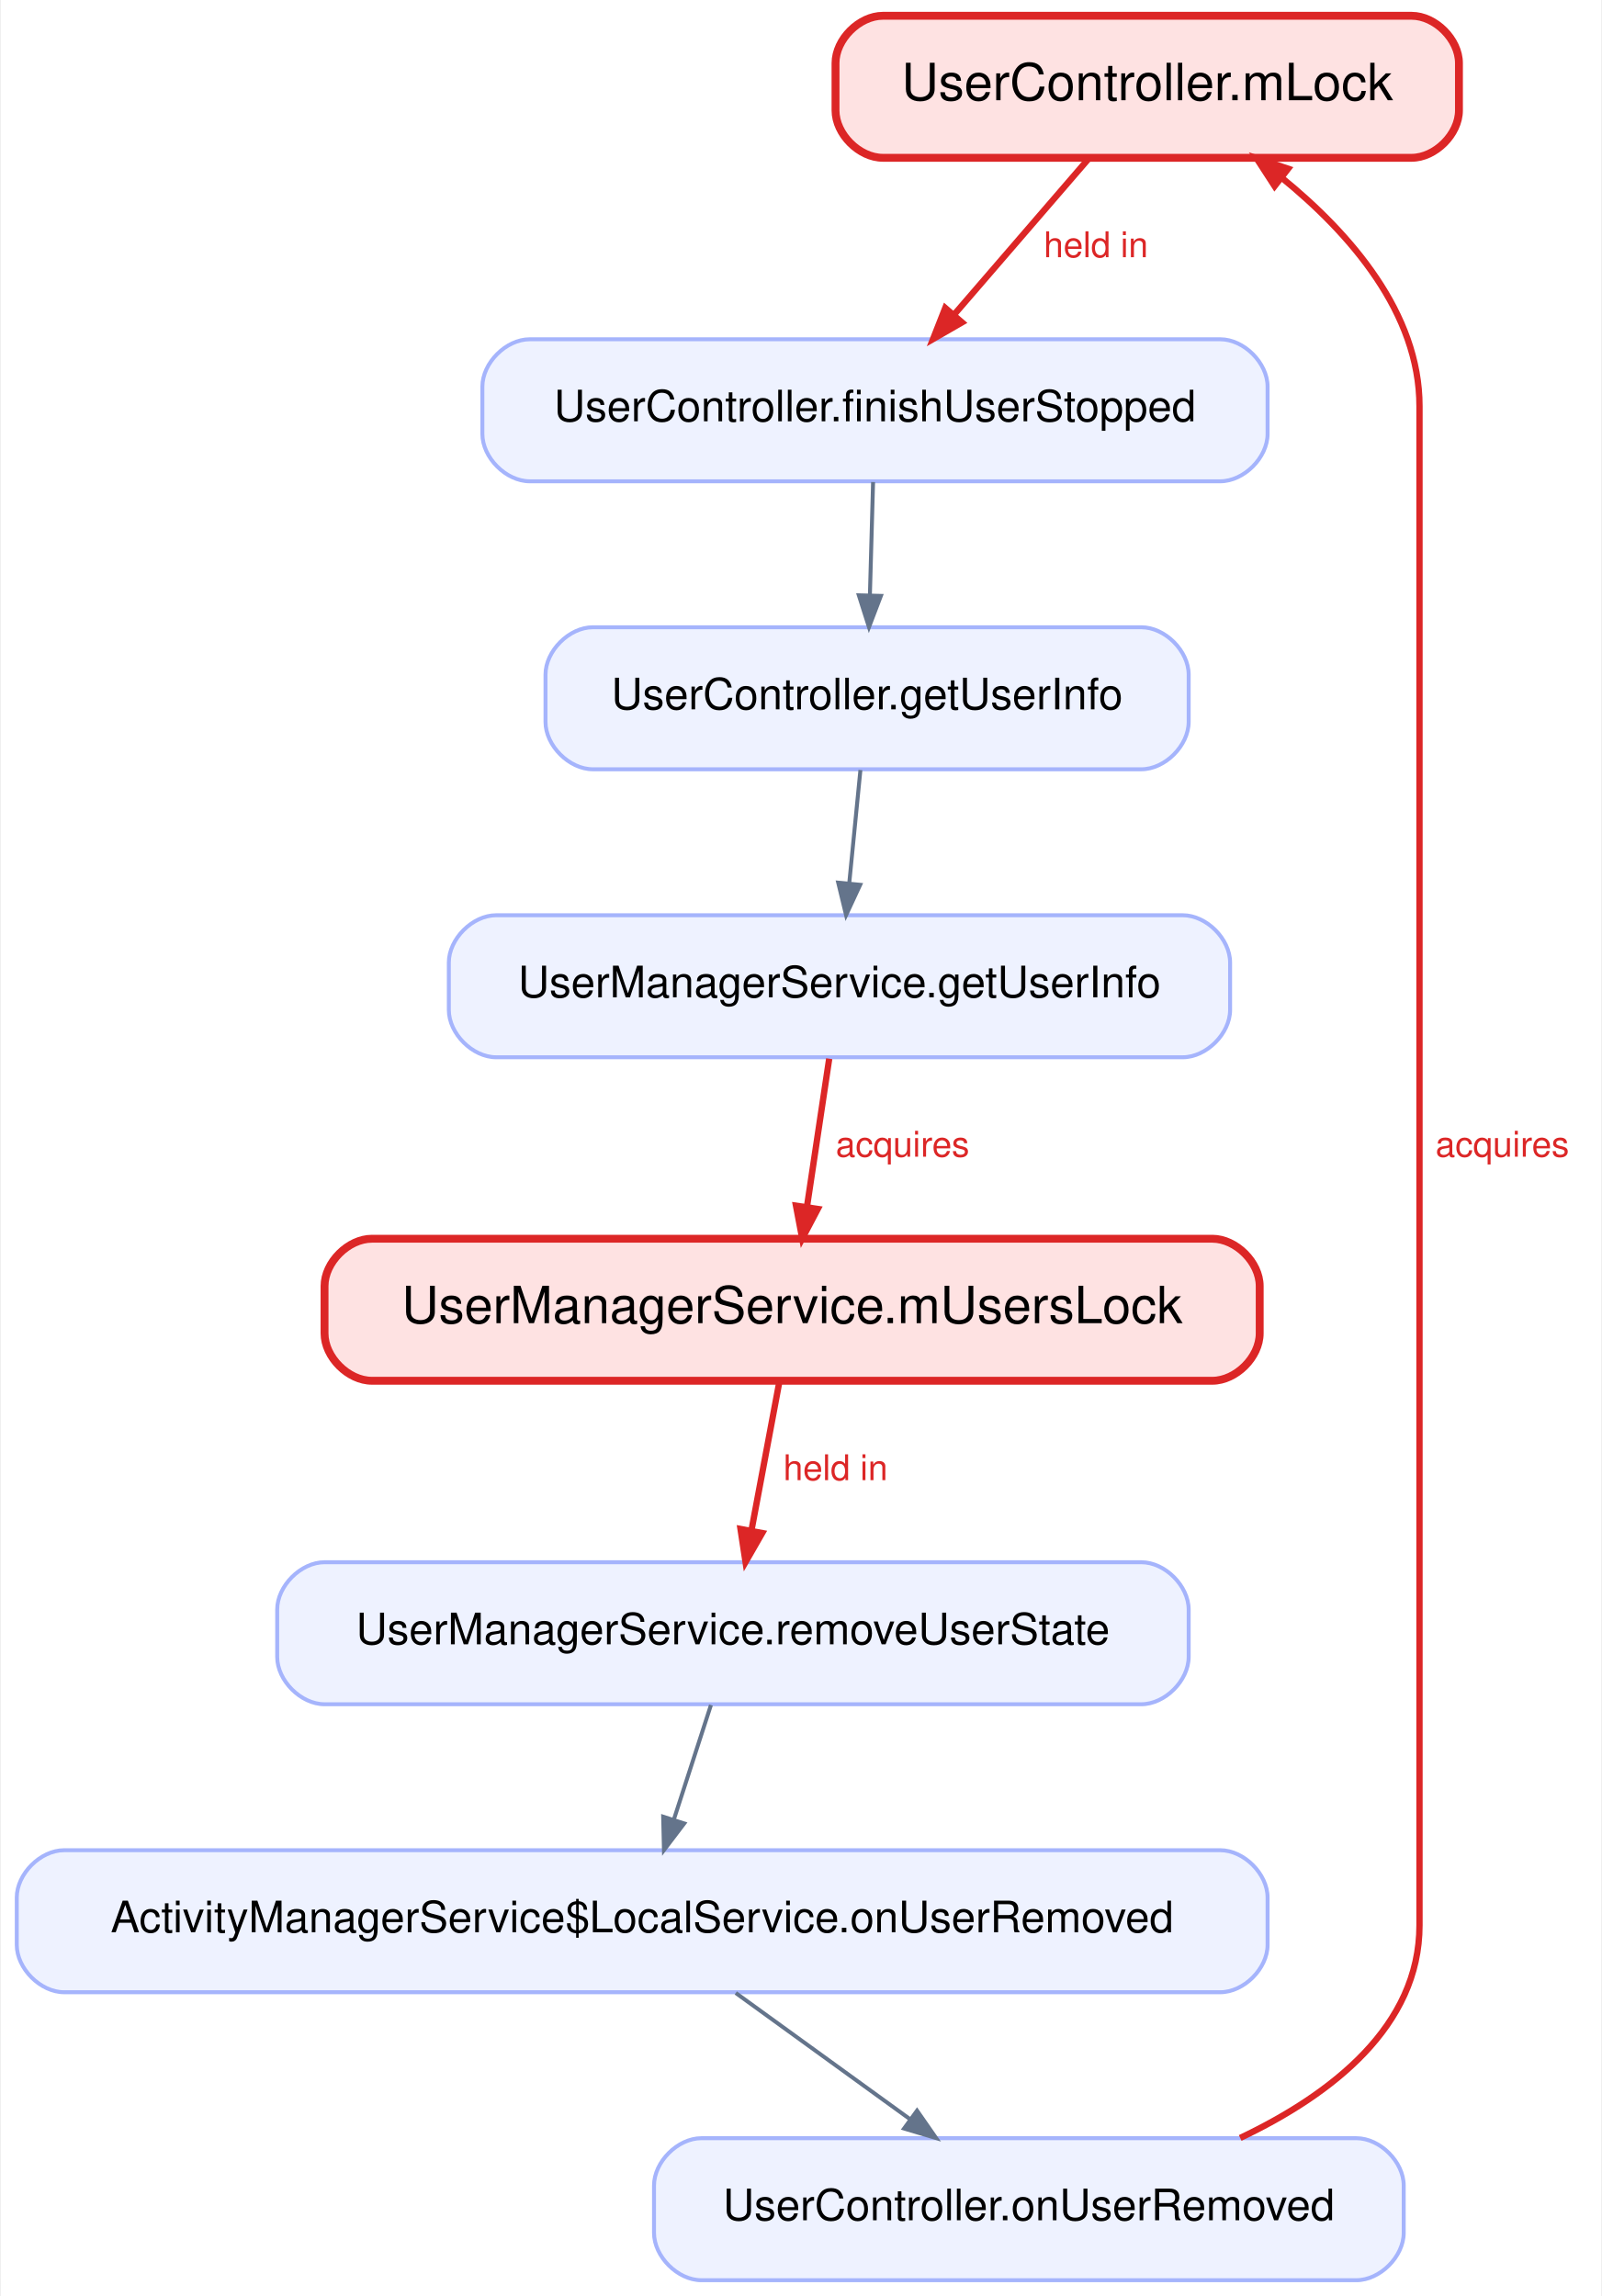
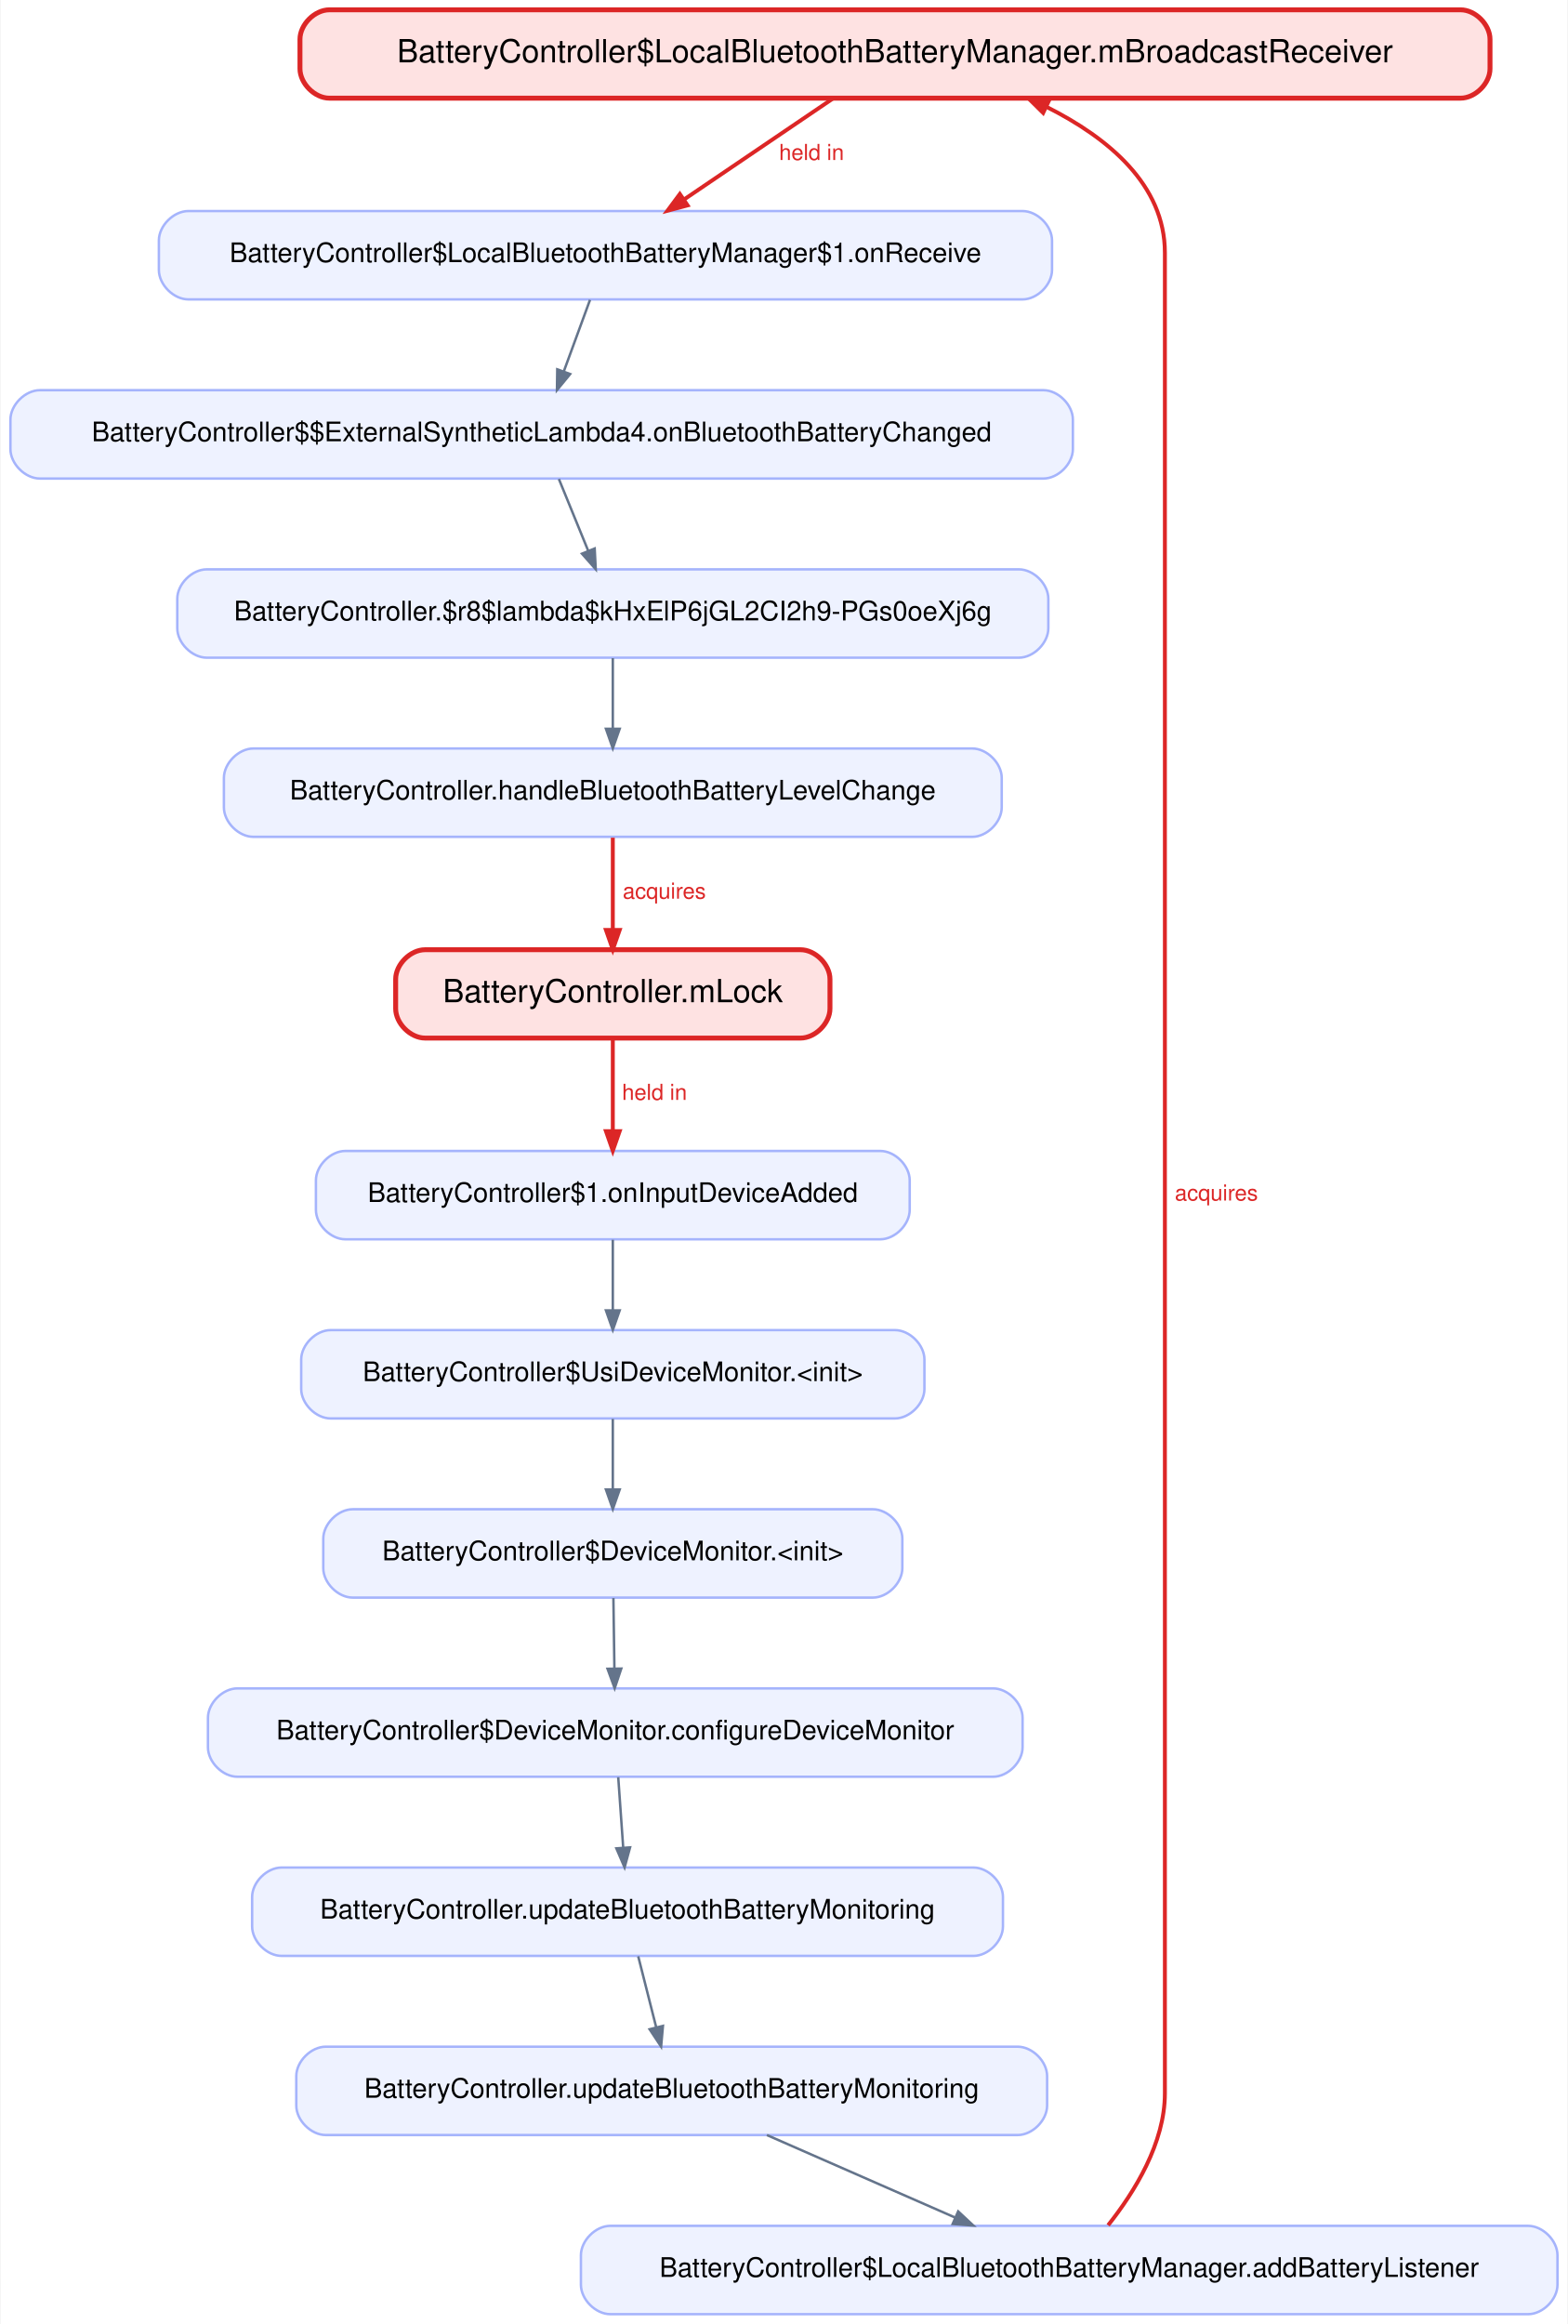
- <svg xmlns="http://www.w3.org/2000/svg" width="406pt" height="582pt" viewBox="0.00 0.00 405.50 582.00">
-   <g id="graph0" class="graph" transform="scale(1 1) rotate(0) translate(4 578)">
-     <polygon fill="white" stroke="transparent" points="-4,4 -4,-578 401.5,-578 401.5,4 -4,4" />
+ <svg xmlns="http://www.w3.org/2000/svg" width="639pt" height="947pt" viewBox="0.00 0.00 638.50 947.00">
+   <g id="graph0" class="graph" transform="scale(1 1) rotate(0) translate(4 943)">
+     <polygon fill="white" stroke="transparent" points="-4,4 -4,-943 634.5,-943 634.5,4 -4,4" />
    <g id="node1" class="node">
-       <path fill="#fee2e2" stroke="#dc2626" stroke-width="2" d="M353.5,-574C353.5,-574 219.5,-574 219.5,-574 213.5,-574 207.5,-568 207.5,-562 207.5,-562 207.5,-550 207.5,-550 207.5,-544 213.5,-538 219.5,-538 219.5,-538 353.5,-538 353.5,-538 359.5,-538 365.5,-544 365.5,-550 365.5,-550 365.5,-562 365.5,-562 365.5,-568 359.5,-574 353.5,-574" />
-       <text text-anchor="middle" x="286.5" y="-552.6" font-family="Helvetica,sans-Serif" font-size="13.00">UserController.mLock</text>
+       <path fill="#fee2e2" stroke="#dc2626" stroke-width="2" d="M591,-939C591,-939 130,-939 130,-939 124,-939 118,-933 118,-927 118,-927 118,-915 118,-915 118,-909 124,-903 130,-903 130,-903 591,-903 591,-903 597,-903 603,-909 603,-915 603,-915 603,-927 603,-927 603,-933 597,-939 591,-939" />
+       <text text-anchor="middle" x="360.5" y="-917.6" font-family="Helvetica,sans-Serif" font-size="13.00">BatteryController$LocalBluetoothBatteryManager.mBroadcastReceiver</text>
    </g>
    <g id="node3" class="node">
-       <path fill="#eef2ff" stroke="#a5b4fc" d="M305,-492C305,-492 130,-492 130,-492 124,-492 118,-486 118,-480 118,-480 118,-468 118,-468 118,-462 124,-456 130,-456 130,-456 305,-456 305,-456 311,-456 317,-462 317,-468 317,-468 317,-480 317,-480 317,-486 311,-492 305,-492" />
-       <text text-anchor="middle" x="217.5" y="-471.2" font-family="Helvetica,sans-Serif" font-size="11.00">UserController.finishUserStopped</text>
+       <path fill="#eef2ff" stroke="#a5b4fc" d="M412.5,-857C412.5,-857 72.5,-857 72.5,-857 66.5,-857 60.5,-851 60.5,-845 60.5,-845 60.5,-833 60.5,-833 60.5,-827 66.5,-821 72.5,-821 72.5,-821 412.5,-821 412.5,-821 418.5,-821 424.5,-827 424.5,-833 424.5,-833 424.5,-845 424.5,-845 424.5,-851 418.5,-857 412.5,-857" />
+       <text text-anchor="middle" x="242.5" y="-836.2" font-family="Helvetica,sans-Serif" font-size="11.00">BatteryController$LocalBluetoothBatteryManager$1.onReceive</text>
    </g>
    <g id="edge1" class="edge">
-       <path fill="none" stroke="#dc2626" stroke-width="1.6" d="M271.53,-537.64C261.6,-526.14 248.47,-510.9 237.63,-498.34" />
-       <polygon fill="#dc2626" stroke="#dc2626" stroke-width="1.6" points="239.55,-496.28 232.21,-492.05 235.31,-499.94 239.55,-496.28" />
-       <text text-anchor="middle" x="273.5" y="-512.8" font-family="Helvetica,sans-Serif" font-size="9.00" fill="#dc2626"> held in</text>
+       <path fill="none" stroke="#dc2626" stroke-width="1.6" d="M335.19,-902.84C317.45,-890.82 293.62,-874.66 274.56,-861.73" />
+       <polygon fill="#dc2626" stroke="#dc2626" stroke-width="1.6" points="275.97,-859.31 267.77,-857.13 272.82,-863.94 275.97,-859.31" />
+       <text text-anchor="middle" x="326.5" y="-877.8" font-family="Helvetica,sans-Serif" font-size="9.00" fill="#dc2626"> held in</text>
    </g>
    <g id="node2" class="node">
-       <path fill="#fee2e2" stroke="#dc2626" stroke-width="2" d="M303,-264C303,-264 90,-264 90,-264 84,-264 78,-258 78,-252 78,-252 78,-240 78,-240 78,-234 84,-228 90,-228 90,-228 303,-228 303,-228 309,-228 315,-234 315,-240 315,-240 315,-252 315,-252 315,-258 309,-264 303,-264" />
-       <text text-anchor="middle" x="196.5" y="-242.6" font-family="Helvetica,sans-Serif" font-size="13.00">UserManagerService.mUsersLock</text>
+       <path fill="#fee2e2" stroke="#dc2626" stroke-width="2" d="M322,-556C322,-556 169,-556 169,-556 163,-556 157,-550 157,-544 157,-544 157,-532 157,-532 157,-526 163,-520 169,-520 169,-520 322,-520 322,-520 328,-520 334,-526 334,-532 334,-532 334,-544 334,-544 334,-550 328,-556 322,-556" />
+       <text text-anchor="middle" x="245.5" y="-534.6" font-family="Helvetica,sans-Serif" font-size="13.00">BatteryController.mLock</text>
+     </g>
+     <g id="node7" class="node">
+       <path fill="#eef2ff" stroke="#a5b4fc" d="M354.5,-474C354.5,-474 136.5,-474 136.5,-474 130.5,-474 124.5,-468 124.5,-462 124.5,-462 124.5,-450 124.5,-450 124.5,-444 130.5,-438 136.5,-438 136.5,-438 354.5,-438 354.5,-438 360.5,-438 366.5,-444 366.5,-450 366.5,-450 366.5,-462 366.5,-462 366.5,-468 360.5,-474 354.5,-474" />
+       <text text-anchor="middle" x="245.5" y="-453.2" font-family="Helvetica,sans-Serif" font-size="11.00">BatteryController$1.onInputDeviceAdded</text>
+     </g>
+     <g id="edge6" class="edge">
+       <path fill="none" stroke="#dc2626" stroke-width="1.6" d="M245.5,-519.64C245.5,-508.66 245.5,-494.29 245.5,-482.09" />
+       <polygon fill="#dc2626" stroke="#dc2626" stroke-width="1.6" points="248.3,-482.05 245.5,-474.05 242.7,-482.05 248.3,-482.05" />
+       <text text-anchor="middle" x="262.5" y="-494.8" font-family="Helvetica,sans-Serif" font-size="9.00" fill="#dc2626"> held in</text>
+     </g>
+     <g id="node4" class="node">
+       <path fill="#eef2ff" stroke="#a5b4fc" d="M421,-784C421,-784 12,-784 12,-784 6,-784 0,-778 0,-772 0,-772 0,-760 0,-760 0,-754 6,-748 12,-748 12,-748 421,-748 421,-748 427,-748 433,-754 433,-760 433,-760 433,-772 433,-772 433,-778 427,-784 421,-784" />
+       <text text-anchor="middle" x="216.5" y="-763.2" font-family="Helvetica,sans-Serif" font-size="11.00">BatteryController$$ExternalSyntheticLambda4.onBluetoothBatteryChanged</text>
+     </g>
+     <g id="edge2" class="edge">
+       <path fill="none" stroke="#64748b" d="M236.21,-820.81C233.01,-812.09 229.08,-801.34 225.56,-791.75" />
+       <polygon fill="#64748b" stroke="#64748b" points="228.12,-790.58 222.74,-784.03 222.86,-792.5 228.12,-790.58" />
+     </g>
+     <g id="node5" class="node">
+       <path fill="#eef2ff" stroke="#a5b4fc" d="M411,-711C411,-711 80,-711 80,-711 74,-711 68,-705 68,-699 68,-699 68,-687 68,-687 68,-681 74,-675 80,-675 80,-675 411,-675 411,-675 417,-675 423,-681 423,-687 423,-687 423,-699 423,-699 423,-705 417,-711 411,-711" />
+       <text text-anchor="middle" x="245.5" y="-690.2" font-family="Helvetica,sans-Serif" font-size="11.00">BatteryController.$r8$lambda$kHxElP6jGL2CI2h9-PGs0oeXj6g</text>
+     </g>
+     <g id="edge3" class="edge">
+       <path fill="none" stroke="#64748b" d="M223.52,-747.81C227.12,-739 231.56,-728.13 235.51,-718.46" />
+       <polygon fill="#64748b" stroke="#64748b" points="238.11,-719.49 238.54,-711.03 232.93,-717.38 238.11,-719.49" />
    </g>
    <g id="node6" class="node">
-       <path fill="#eef2ff" stroke="#a5b4fc" d="M285,-182C285,-182 78,-182 78,-182 72,-182 66,-176 66,-170 66,-170 66,-158 66,-158 66,-152 72,-146 78,-146 78,-146 285,-146 285,-146 291,-146 297,-152 297,-158 297,-158 297,-170 297,-170 297,-176 291,-182 285,-182" />
-       <text text-anchor="middle" x="181.5" y="-161.2" font-family="Helvetica,sans-Serif" font-size="11.00">UserManagerService.removeUserState</text>
+       <path fill="#eef2ff" stroke="#a5b4fc" d="M392,-638C392,-638 99,-638 99,-638 93,-638 87,-632 87,-626 87,-626 87,-614 87,-614 87,-608 93,-602 99,-602 99,-602 392,-602 392,-602 398,-602 404,-608 404,-614 404,-614 404,-626 404,-626 404,-632 398,-638 392,-638" />
+       <text text-anchor="middle" x="245.5" y="-617.2" font-family="Helvetica,sans-Serif" font-size="11.00">BatteryController.handleBluetoothBatteryLevelChange</text>
+     </g>
+     <g id="edge4" class="edge">
+       <path fill="none" stroke="#64748b" d="M245.5,-674.81C245.5,-666.18 245.5,-655.56 245.5,-646.03" />
+       <polygon fill="#64748b" stroke="#64748b" points="248.3,-646.03 245.5,-638.03 242.7,-646.03 248.3,-646.03" />
    </g>
    <g id="edge5" class="edge">
-       <path fill="none" stroke="#dc2626" stroke-width="1.6" d="M193.25,-227.64C191.19,-216.66 188.49,-202.29 186.2,-190.09" />
-       <polygon fill="#dc2626" stroke="#dc2626" stroke-width="1.6" points="188.92,-189.4 184.7,-182.05 183.42,-190.43 188.92,-189.4" />
-       <text text-anchor="middle" x="207.5" y="-202.8" font-family="Helvetica,sans-Serif" font-size="9.00" fill="#dc2626"> held in</text>
-     </g>
-     <g id="node4" class="node">
-       <path fill="#eef2ff" stroke="#a5b4fc" d="M285,-419C285,-419 146,-419 146,-419 140,-419 134,-413 134,-407 134,-407 134,-395 134,-395 134,-389 140,-383 146,-383 146,-383 285,-383 285,-383 291,-383 297,-389 297,-395 297,-395 297,-407 297,-407 297,-413 291,-419 285,-419" />
-       <text text-anchor="middle" x="215.5" y="-398.2" font-family="Helvetica,sans-Serif" font-size="11.00">UserController.getUserInfo</text>
-     </g>
-     <g id="edge2" class="edge">
-       <path fill="none" stroke="#64748b" d="M217.02,-455.81C216.77,-447.18 216.47,-436.56 216.21,-427.03" />
-       <polygon fill="#64748b" stroke="#64748b" points="219,-426.95 215.98,-419.03 213.41,-427.1 219,-426.95" />
-     </g>
-     <g id="node5" class="node">
-       <path fill="#eef2ff" stroke="#a5b4fc" d="M295.5,-346C295.5,-346 121.5,-346 121.5,-346 115.5,-346 109.5,-340 109.5,-334 109.5,-334 109.5,-322 109.5,-322 109.5,-316 115.5,-310 121.5,-310 121.5,-310 295.5,-310 295.5,-310 301.5,-310 307.5,-316 307.5,-322 307.5,-322 307.5,-334 307.5,-334 307.5,-340 301.5,-346 295.5,-346" />
-       <text text-anchor="middle" x="208.5" y="-325.2" font-family="Helvetica,sans-Serif" font-size="11.00">UserManagerService.getUserInfo</text>
-     </g>
-     <g id="edge3" class="edge">
-       <path fill="none" stroke="#64748b" d="M213.81,-382.81C212.95,-374.18 211.91,-363.56 210.97,-354.03" />
-       <polygon fill="#64748b" stroke="#64748b" points="213.75,-353.72 210.18,-346.03 208.18,-354.26 213.75,-353.72" />
-     </g>
-     <g id="edge4" class="edge">
-       <path fill="none" stroke="#dc2626" stroke-width="1.6" d="M205.9,-309.64C204.25,-298.66 202.09,-284.29 200.26,-272.09" />
-       <polygon fill="#dc2626" stroke="#dc2626" stroke-width="1.6" points="203.01,-271.55 199.06,-264.05 197.48,-272.38 203.01,-271.55" />
-       <text text-anchor="middle" x="224.5" y="-284.8" font-family="Helvetica,sans-Serif" font-size="9.00" fill="#dc2626"> acquires</text>
-     </g>
-     <g id="node7" class="node">
-       <path fill="#eef2ff" stroke="#a5b4fc" d="M305,-109C305,-109 12,-109 12,-109 6,-109 0,-103 0,-97 0,-97 0,-85 0,-85 0,-79 6,-73 12,-73 12,-73 305,-73 305,-73 311,-73 317,-79 317,-85 317,-85 317,-97 317,-97 317,-103 311,-109 305,-109" />
-       <text text-anchor="middle" x="158.5" y="-88.2" font-family="Helvetica,sans-Serif" font-size="11.00">ActivityManagerService$LocalService.onUserRemoved</text>
-     </g>
-     <g id="edge6" class="edge">
-       <path fill="none" stroke="#64748b" d="M175.93,-145.81C173.11,-137.09 169.62,-126.34 166.52,-116.75" />
-       <polygon fill="#64748b" stroke="#64748b" points="169.15,-115.78 164.02,-109.03 163.82,-117.5 169.15,-115.78" />
+       <path fill="none" stroke="#dc2626" stroke-width="1.6" d="M245.5,-601.64C245.5,-590.66 245.5,-576.29 245.5,-564.09" />
+       <polygon fill="#dc2626" stroke="#dc2626" stroke-width="1.6" points="248.3,-564.05 245.5,-556.05 242.7,-564.05 248.3,-564.05" />
+       <text text-anchor="middle" x="266.5" y="-576.8" font-family="Helvetica,sans-Serif" font-size="9.00" fill="#dc2626"> acquires</text>
    </g>
    <g id="node8" class="node">
-       <path fill="#eef2ff" stroke="#a5b4fc" d="M339.5,-36C339.5,-36 173.5,-36 173.5,-36 167.5,-36 161.5,-30 161.5,-24 161.5,-24 161.5,-12 161.5,-12 161.5,-6 167.5,0 173.5,0 173.5,0 339.5,0 339.5,0 345.5,0 351.5,-6 351.5,-12 351.5,-12 351.5,-24 351.5,-24 351.5,-30 345.5,-36 339.5,-36" />
-       <text text-anchor="middle" x="256.5" y="-15.2" font-family="Helvetica,sans-Serif" font-size="11.00">UserController.onUserRemoved</text>
+       <path fill="#eef2ff" stroke="#a5b4fc" d="M360.5,-401C360.5,-401 130.5,-401 130.5,-401 124.5,-401 118.5,-395 118.5,-389 118.5,-389 118.5,-377 118.5,-377 118.5,-371 124.5,-365 130.5,-365 130.5,-365 360.5,-365 360.5,-365 366.5,-365 372.5,-371 372.5,-377 372.5,-377 372.5,-389 372.5,-389 372.5,-395 366.5,-401 360.5,-401" />
+       <text text-anchor="middle" x="245.5" y="-380.2" font-family="Helvetica,sans-Serif" font-size="11.00">BatteryController$UsiDeviceMonitor.&lt;init&gt;</text>
    </g>
    <g id="edge7" class="edge">
-       <path fill="none" stroke="#64748b" d="M182.22,-72.81C195.46,-63.22 212.1,-51.17 226.26,-40.91" />
-       <polygon fill="#64748b" stroke="#64748b" points="228.16,-42.99 233,-36.03 224.87,-38.45 228.16,-42.99" />
+       <path fill="none" stroke="#64748b" d="M245.5,-437.81C245.5,-429.18 245.5,-418.56 245.5,-409.03" />
+       <polygon fill="#64748b" stroke="#64748b" points="248.3,-409.03 245.5,-401.03 242.7,-409.03 248.3,-409.03" />
+     </g>
+     <g id="node9" class="node">
+       <path fill="#eef2ff" stroke="#a5b4fc" d="M351.5,-328C351.5,-328 139.5,-328 139.5,-328 133.5,-328 127.5,-322 127.5,-316 127.5,-316 127.5,-304 127.5,-304 127.5,-298 133.5,-292 139.5,-292 139.5,-292 351.5,-292 351.5,-292 357.5,-292 363.5,-298 363.5,-304 363.5,-304 363.5,-316 363.5,-316 363.5,-322 357.5,-328 351.5,-328" />
+       <text text-anchor="middle" x="245.5" y="-307.2" font-family="Helvetica,sans-Serif" font-size="11.00">BatteryController$DeviceMonitor.&lt;init&gt;</text>
    </g>
    <g id="edge8" class="edge">
-       <path fill="none" stroke="#dc2626" stroke-width="1.6" d="M310.06,-36.06C333.38,-47.15 355.5,-64.41 355.5,-90 355.5,-475 355.5,-475 355.5,-475 355.5,-498.69 337.94,-518.83 320.54,-532.98" />
-       <polygon fill="#dc2626" stroke="#dc2626" stroke-width="1.6" points="318.78,-530.81 314.17,-537.92 322.21,-535.23 318.78,-530.81" />
-       <text text-anchor="middle" x="376.5" y="-284.8" font-family="Helvetica,sans-Serif" font-size="9.00" fill="#dc2626"> acquires</text>
+       <path fill="none" stroke="#64748b" d="M245.5,-364.81C245.5,-356.18 245.5,-345.56 245.5,-336.03" />
+       <polygon fill="#64748b" stroke="#64748b" points="248.3,-336.03 245.5,-328.03 242.7,-336.03 248.3,-336.03" />
+     </g>
+     <g id="node10" class="node">
+       <path fill="#eef2ff" stroke="#a5b4fc" d="M400.5,-255C400.5,-255 92.5,-255 92.5,-255 86.5,-255 80.5,-249 80.5,-243 80.5,-243 80.5,-231 80.5,-231 80.5,-225 86.5,-219 92.5,-219 92.5,-219 400.5,-219 400.5,-219 406.5,-219 412.5,-225 412.5,-231 412.5,-231 412.5,-243 412.5,-243 412.5,-249 406.5,-255 400.5,-255" />
+       <text text-anchor="middle" x="246.5" y="-234.2" font-family="Helvetica,sans-Serif" font-size="11.00">BatteryController$DeviceMonitor.configureDeviceMonitor</text>
+     </g>
+     <g id="edge9" class="edge">
+       <path fill="none" stroke="#64748b" d="M245.74,-291.81C245.86,-283.18 246.01,-272.56 246.15,-263.03" />
+       <polygon fill="#64748b" stroke="#64748b" points="248.95,-263.07 246.26,-255.03 243.35,-262.99 248.95,-263.07" />
+     </g>
+     <g id="node11" class="node">
+       <path fill="#eef2ff" stroke="#a5b4fc" d="M392.5,-182C392.5,-182 110.5,-182 110.5,-182 104.5,-182 98.5,-176 98.5,-170 98.5,-170 98.5,-158 98.5,-158 98.5,-152 104.5,-146 110.5,-146 110.5,-146 392.5,-146 392.5,-146 398.5,-146 404.5,-152 404.5,-158 404.5,-158 404.5,-170 404.5,-170 404.5,-176 398.5,-182 392.5,-182" />
+       <text text-anchor="middle" x="251.5" y="-161.2" font-family="Helvetica,sans-Serif" font-size="11.00">BatteryController.updateBluetoothBatteryMonitoring</text>
+     </g>
+     <g id="edge10" class="edge">
+       <path fill="none" stroke="#64748b" d="M247.71,-218.81C248.32,-210.18 249.07,-199.56 249.74,-190.03" />
+       <polygon fill="#64748b" stroke="#64748b" points="252.53,-190.21 250.3,-182.03 246.95,-189.81 252.53,-190.21" />
+     </g>
+     <g id="node12" class="node">
+       <path fill="#eef2ff" stroke="#a5b4fc" d="M410.5,-109C410.5,-109 128.5,-109 128.5,-109 122.5,-109 116.5,-103 116.5,-97 116.5,-97 116.5,-85 116.5,-85 116.5,-79 122.5,-73 128.5,-73 128.5,-73 410.5,-73 410.5,-73 416.5,-73 422.5,-79 422.5,-85 422.5,-85 422.5,-97 422.5,-97 422.5,-103 416.5,-109 410.5,-109" />
+       <text text-anchor="middle" x="269.5" y="-88.2" font-family="Helvetica,sans-Serif" font-size="11.00">BatteryController.updateBluetoothBatteryMonitoring</text>
+     </g>
+     <g id="edge11" class="edge">
+       <path fill="none" stroke="#64748b" d="M255.86,-145.81C258.05,-137.18 260.74,-126.56 263.15,-117.03" />
+       <polygon fill="#64748b" stroke="#64748b" points="265.93,-117.47 265.18,-109.03 260.5,-116.1 265.93,-117.47" />
+     </g>
+     <g id="node13" class="node">
+       <path fill="#eef2ff" stroke="#a5b4fc" d="M618.5,-36C618.5,-36 244.5,-36 244.5,-36 238.5,-36 232.5,-30 232.5,-24 232.5,-24 232.5,-12 232.5,-12 232.5,-6 238.5,0 244.5,0 244.5,0 618.5,0 618.5,0 624.5,0 630.5,-6 630.5,-12 630.5,-12 630.5,-24 630.5,-24 630.5,-30 624.5,-36 618.5,-36" />
+       <text text-anchor="middle" x="431.5" y="-15.2" font-family="Helvetica,sans-Serif" font-size="11.00">BatteryController$LocalBluetoothBatteryManager.addBatteryListener</text>
+     </g>
+     <g id="edge12" class="edge">
+       <path fill="none" stroke="#64748b" d="M308.3,-72.99C331.38,-62.88 360.79,-49.99 385.09,-39.34" />
+       <polygon fill="#64748b" stroke="#64748b" points="386.25,-41.89 392.45,-36.11 384,-36.76 386.25,-41.89" />
+     </g>
+     <g id="edge13" class="edge">
+       <path fill="none" stroke="#dc2626" stroke-width="1.6" d="M447.36,-36.25C458.16,-49.82 470.5,-69.75 470.5,-90 470.5,-840 470.5,-840 470.5,-840 470.5,-867.72 447.36,-886.85 422.31,-899.42" />
+       <polygon fill="#dc2626" stroke="#dc2626" stroke-width="1.6" points="420.88,-897 414.86,-902.96 423.28,-902.06 420.88,-897" />
+       <text text-anchor="middle" x="491.5" y="-453.8" font-family="Helvetica,sans-Serif" font-size="9.00" fill="#dc2626"> acquires</text>
    </g>
  </g>
</svg>
